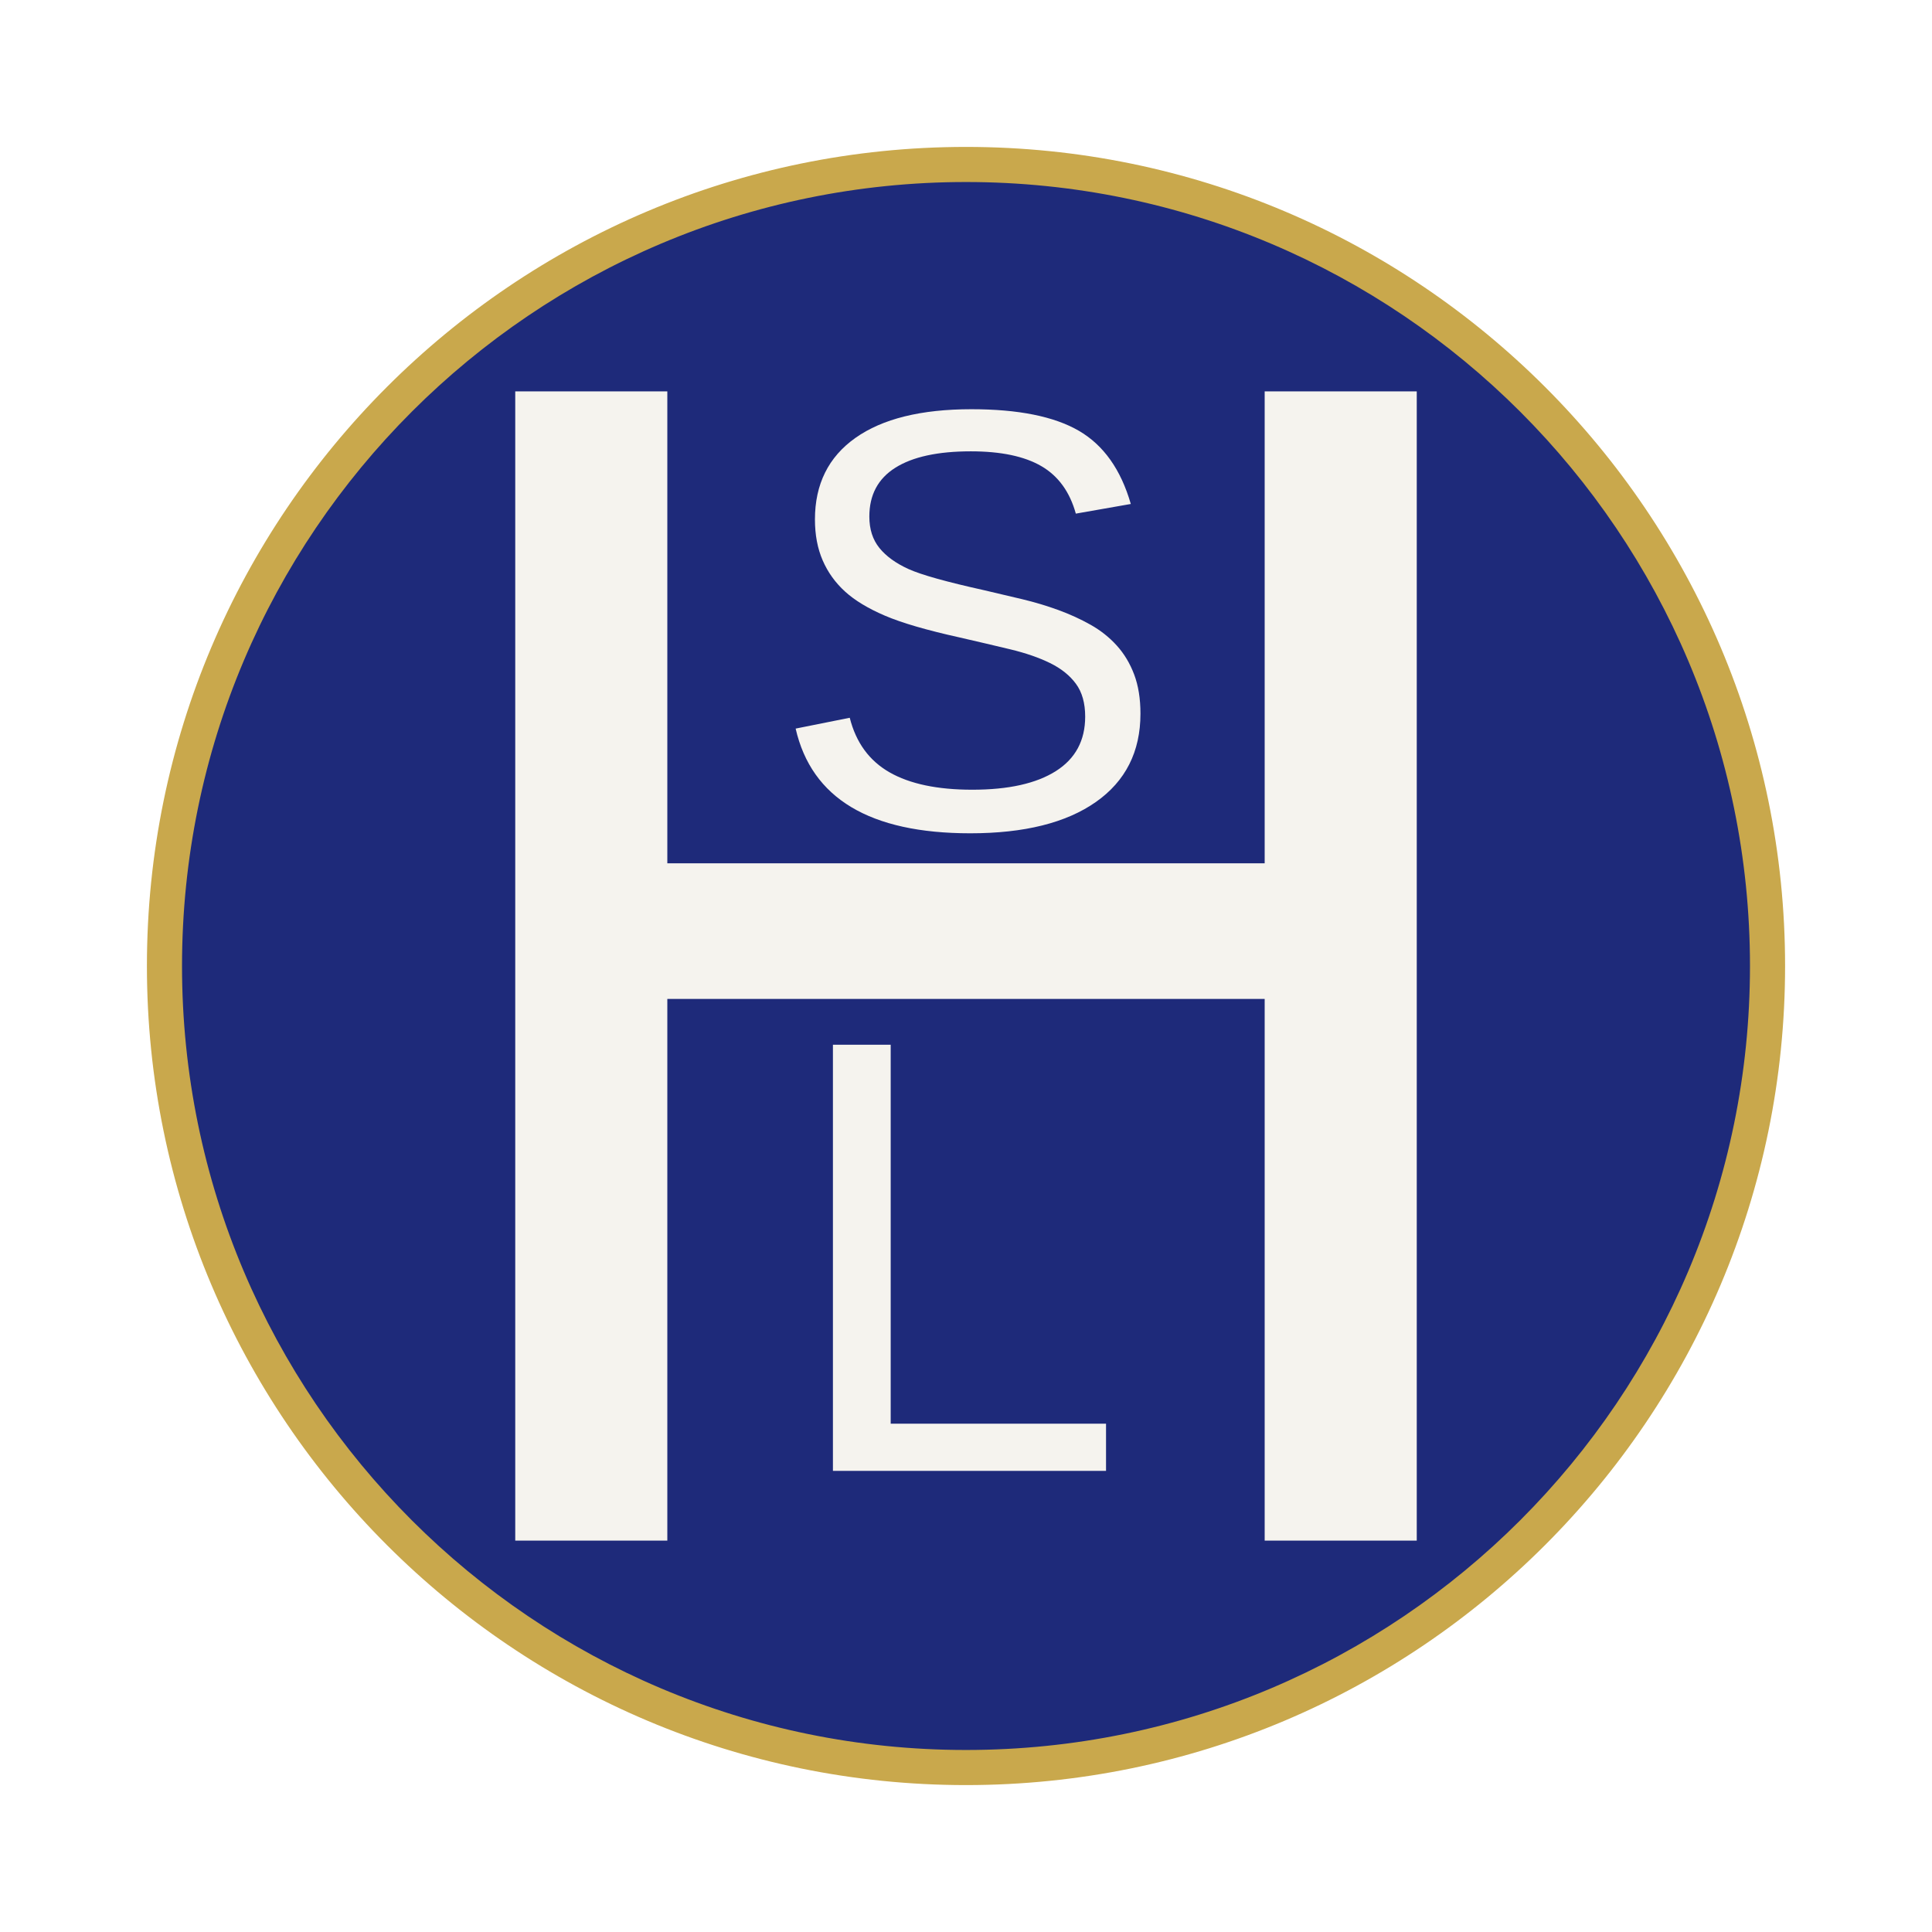
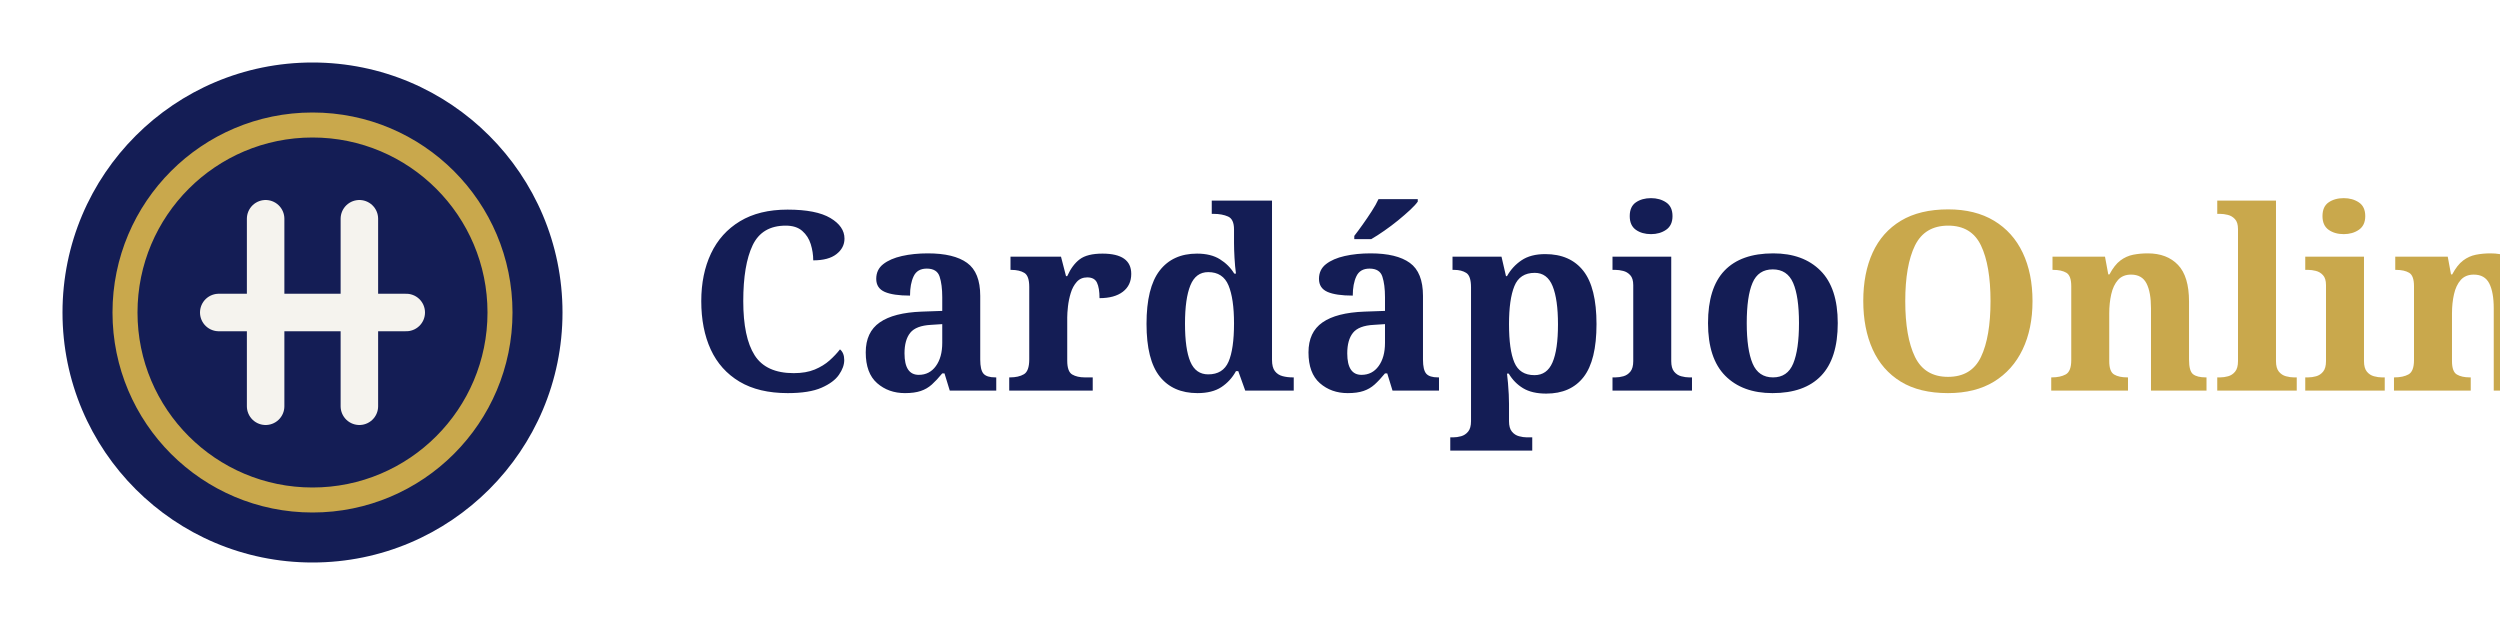
- <svg xmlns="http://www.w3.org/2000/svg" width="100%" height="100%" viewBox="0 0 5000 5000" version="1.1" xml:space="preserve" style="fill-rule:evenodd;clip-rule:evenodd;stroke-linejoin:round;stroke-miterlimit:2;">
-   <g transform="matrix(0.947368,0,0,0.947368,212.8639,201.0586)">
-     <circle cx="2414.199" cy="2426.66" r="2205.585" style="fill:rgb(30,42,122);" />
-   </g>
-   <g transform="matrix(1.181989,0,0,1.181989,-1783.317,-1099.259)">
-     <path d="M3623.822,1251.682C4613.63,1251.682 5417.227,2055.28 5417.227,3045.087C5417.227,4034.895 4613.63,4838.493 3623.822,4838.493C2634.015,4838.493 1830.417,4034.895 1830.417,3045.087C1830.417,2055.28 2634.015,1251.682 3623.822,1251.682ZM3623.822,1328.543C2676.435,1328.543 1907.277,2097.701 1907.277,3045.087C1907.277,3992.474 2676.435,4761.632 3623.822,4761.632C4571.209,4761.632 5340.367,3992.474 5340.367,3045.087C5340.367,2097.701 4571.209,1328.543 3623.822,1328.543Z" style="fill:rgb(201,168,76);" />
-   </g>
-   <g transform="matrix(0.88809,0,0,0.88809,-81.0012,-232.2195)">
-     <path d="M1592.684,4751.009L1592.684,1402.015L2035.866,1402.015L2035.866,2777.25L3776.612,2777.25L3776.612,1402.015L4219.794,1402.015L4219.794,4751.009L3776.612,4751.009L3776.612,3172.459L2035.866,3172.459L2035.866,4751.009L1592.684,4751.009Z" style="fill:rgb(245,243,238);fill-rule:nonzero;" />
-   </g>
-   <g transform="matrix(1,0,0,1,1719.539,870.5519)">
-     <g transform="matrix(1550.119,0,0,1550.119,1303.096,1270.873)">
-         </g>
-     <text x="269.179px" y="1270.873px" style="font-family:'ArialMT', 'Arial', sans-serif;font-size:1550.119px;fill:rgb(245,243,238);">S</text>
-   </g>
-   <g transform="matrix(1.034106,0,0,1.034106,1745.753,2492.384)">
-     <g transform="matrix(1550.119,0,0,1550.119,1131.281,1270.873)">
-         </g>
-     <text x="269.179px" y="1270.873px" style="font-family:'ArialMT', 'Arial', sans-serif;font-size:1550.119px;fill:rgb(245,243,238);">L</text>
-   </g>
+ <svg xmlns="http://www.w3.org/2000/svg" viewBox="0 0 800 200" width="100%" height="100%">
+   <circle cx="100" cy="100" r="80" fill="#141D55" />
+   <circle cx="100" cy="100" r="60" fill="none" stroke="#C9A84C" stroke-width="8" />
+   <path d="M85 70 L85 130 M115 70 L115 130" stroke="#F5F3EE" stroke-width="12" stroke-linecap="round" />
+   <path d="M70 100 L130 100" stroke="#F5F3EE" stroke-width="12" stroke-linecap="round" />
+   <text x="220" y="125" font-family="'Cormorant Garamond', Georgia, serif" font-size="80" font-weight="bold" fill="#141D55">Cardápio<tspan fill="#C9A84C">Online</tspan>
+   </text>
</svg>
